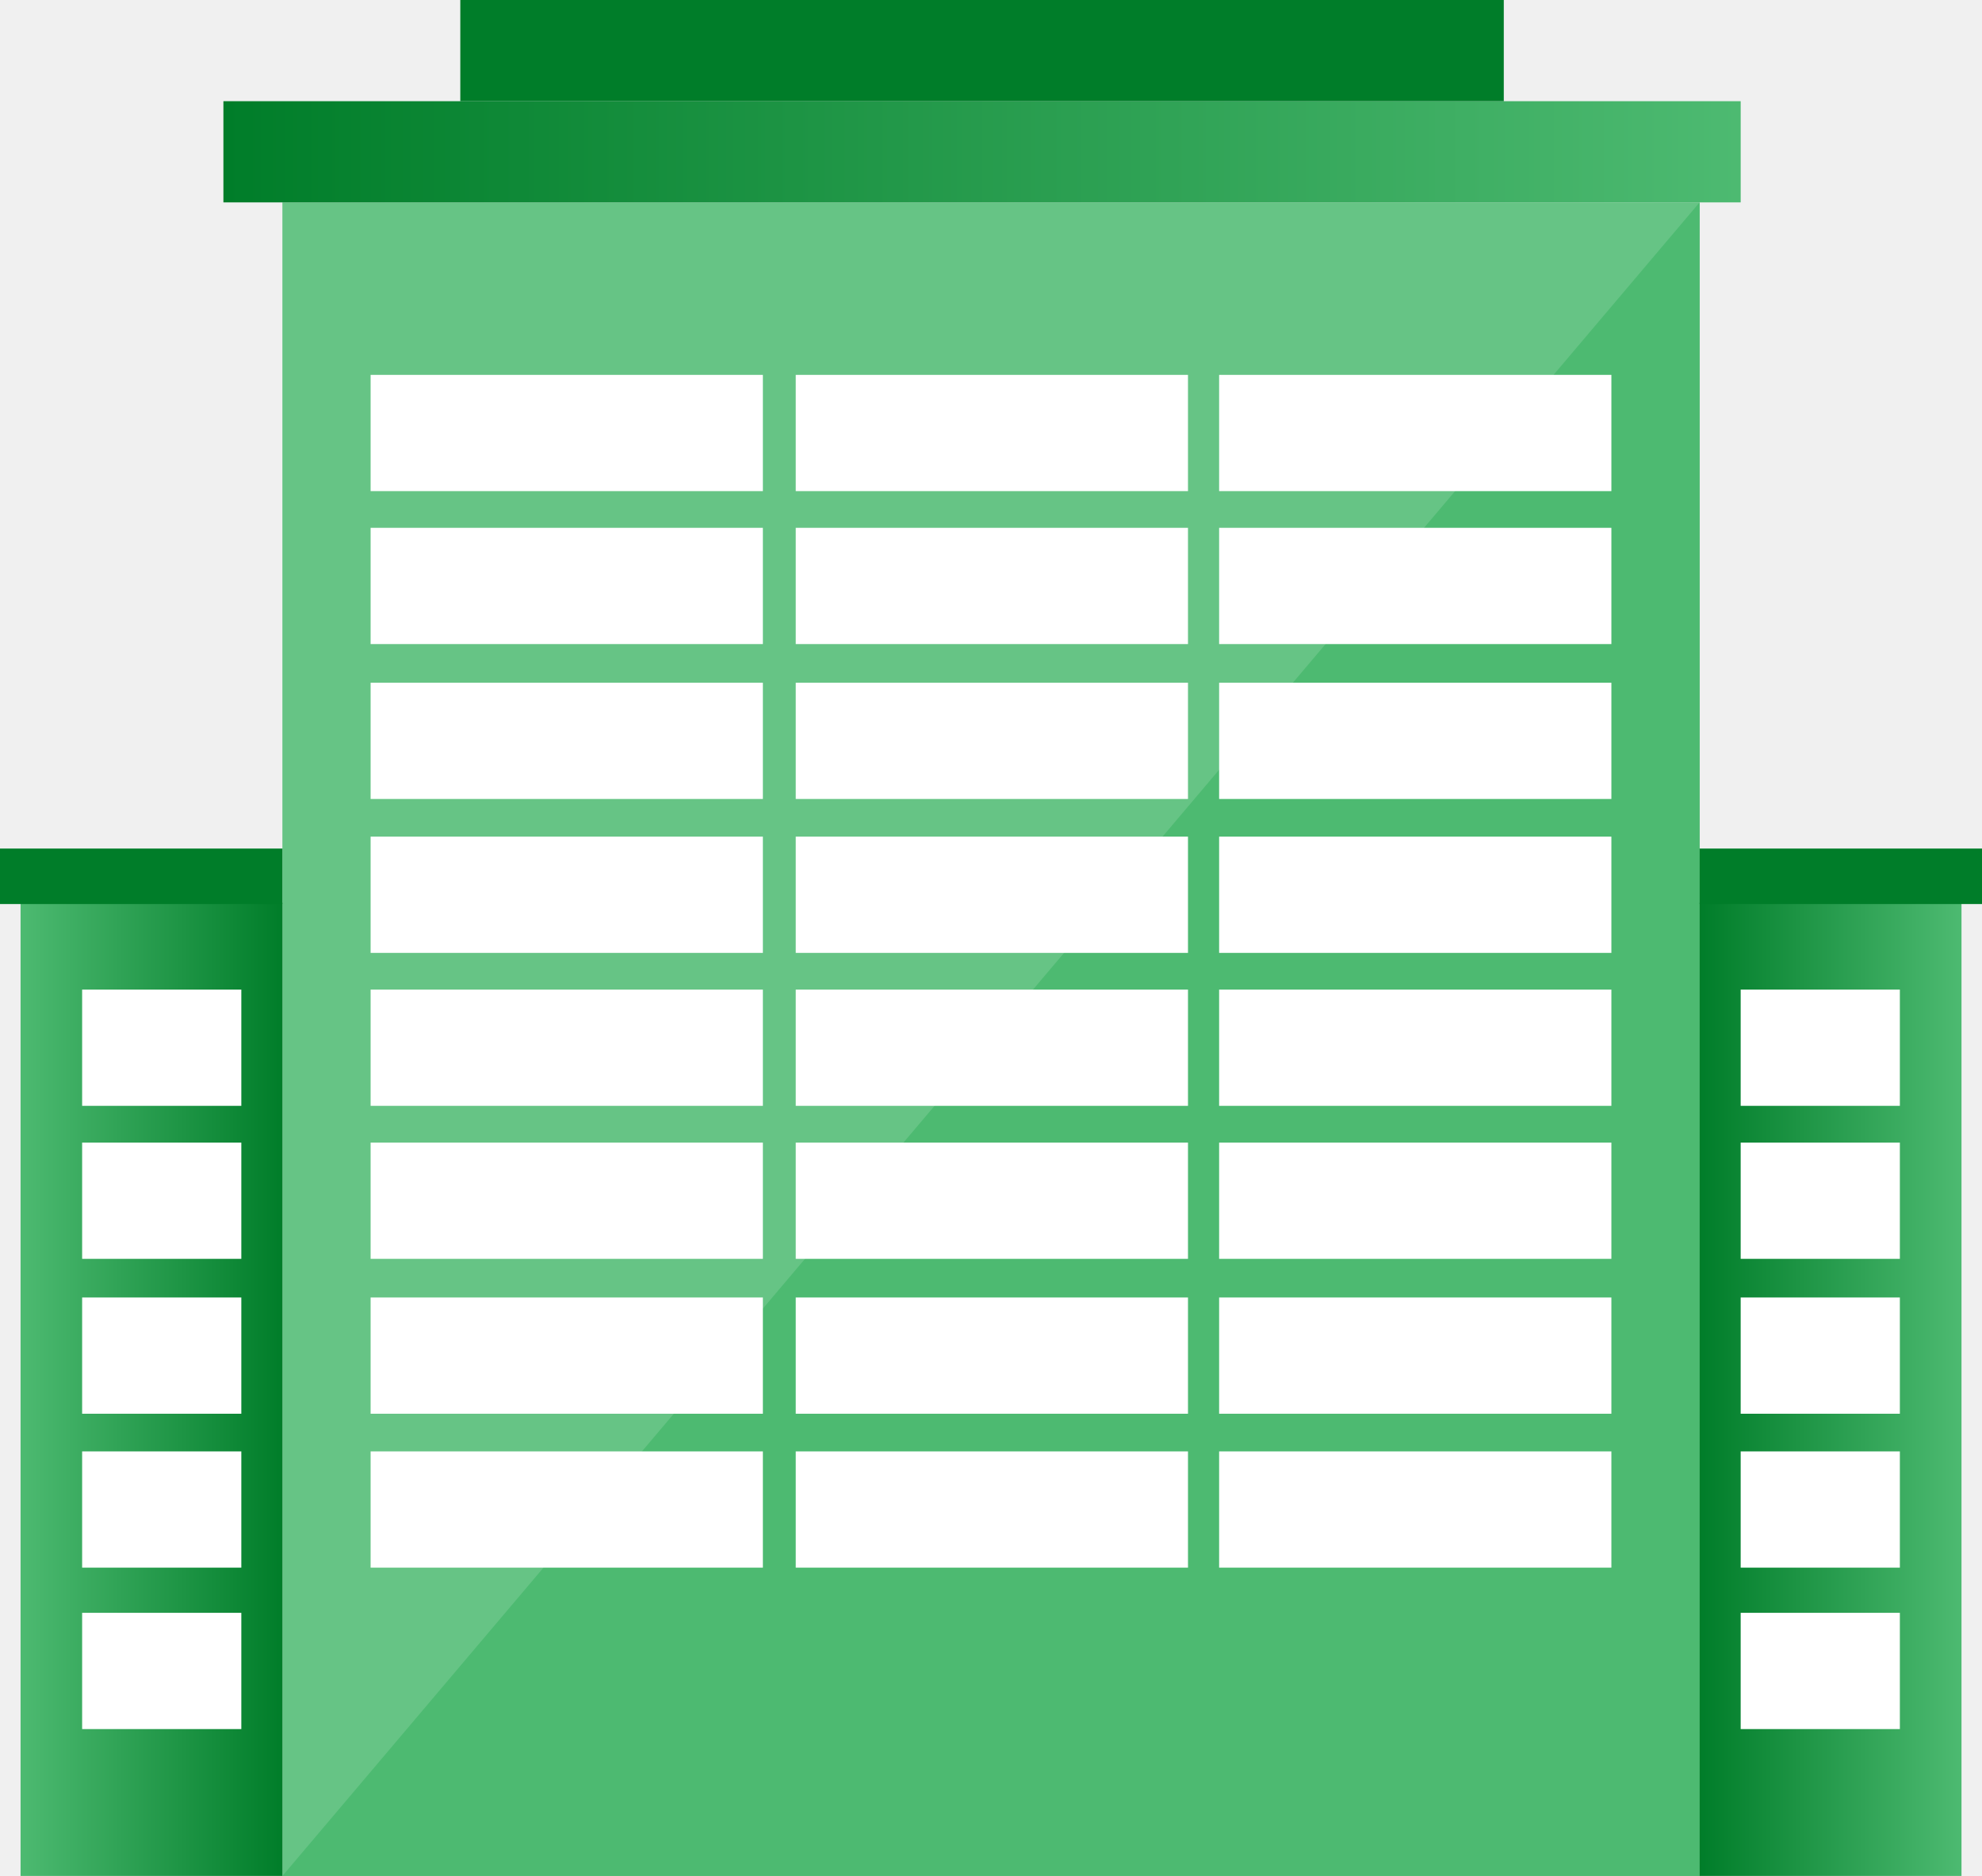
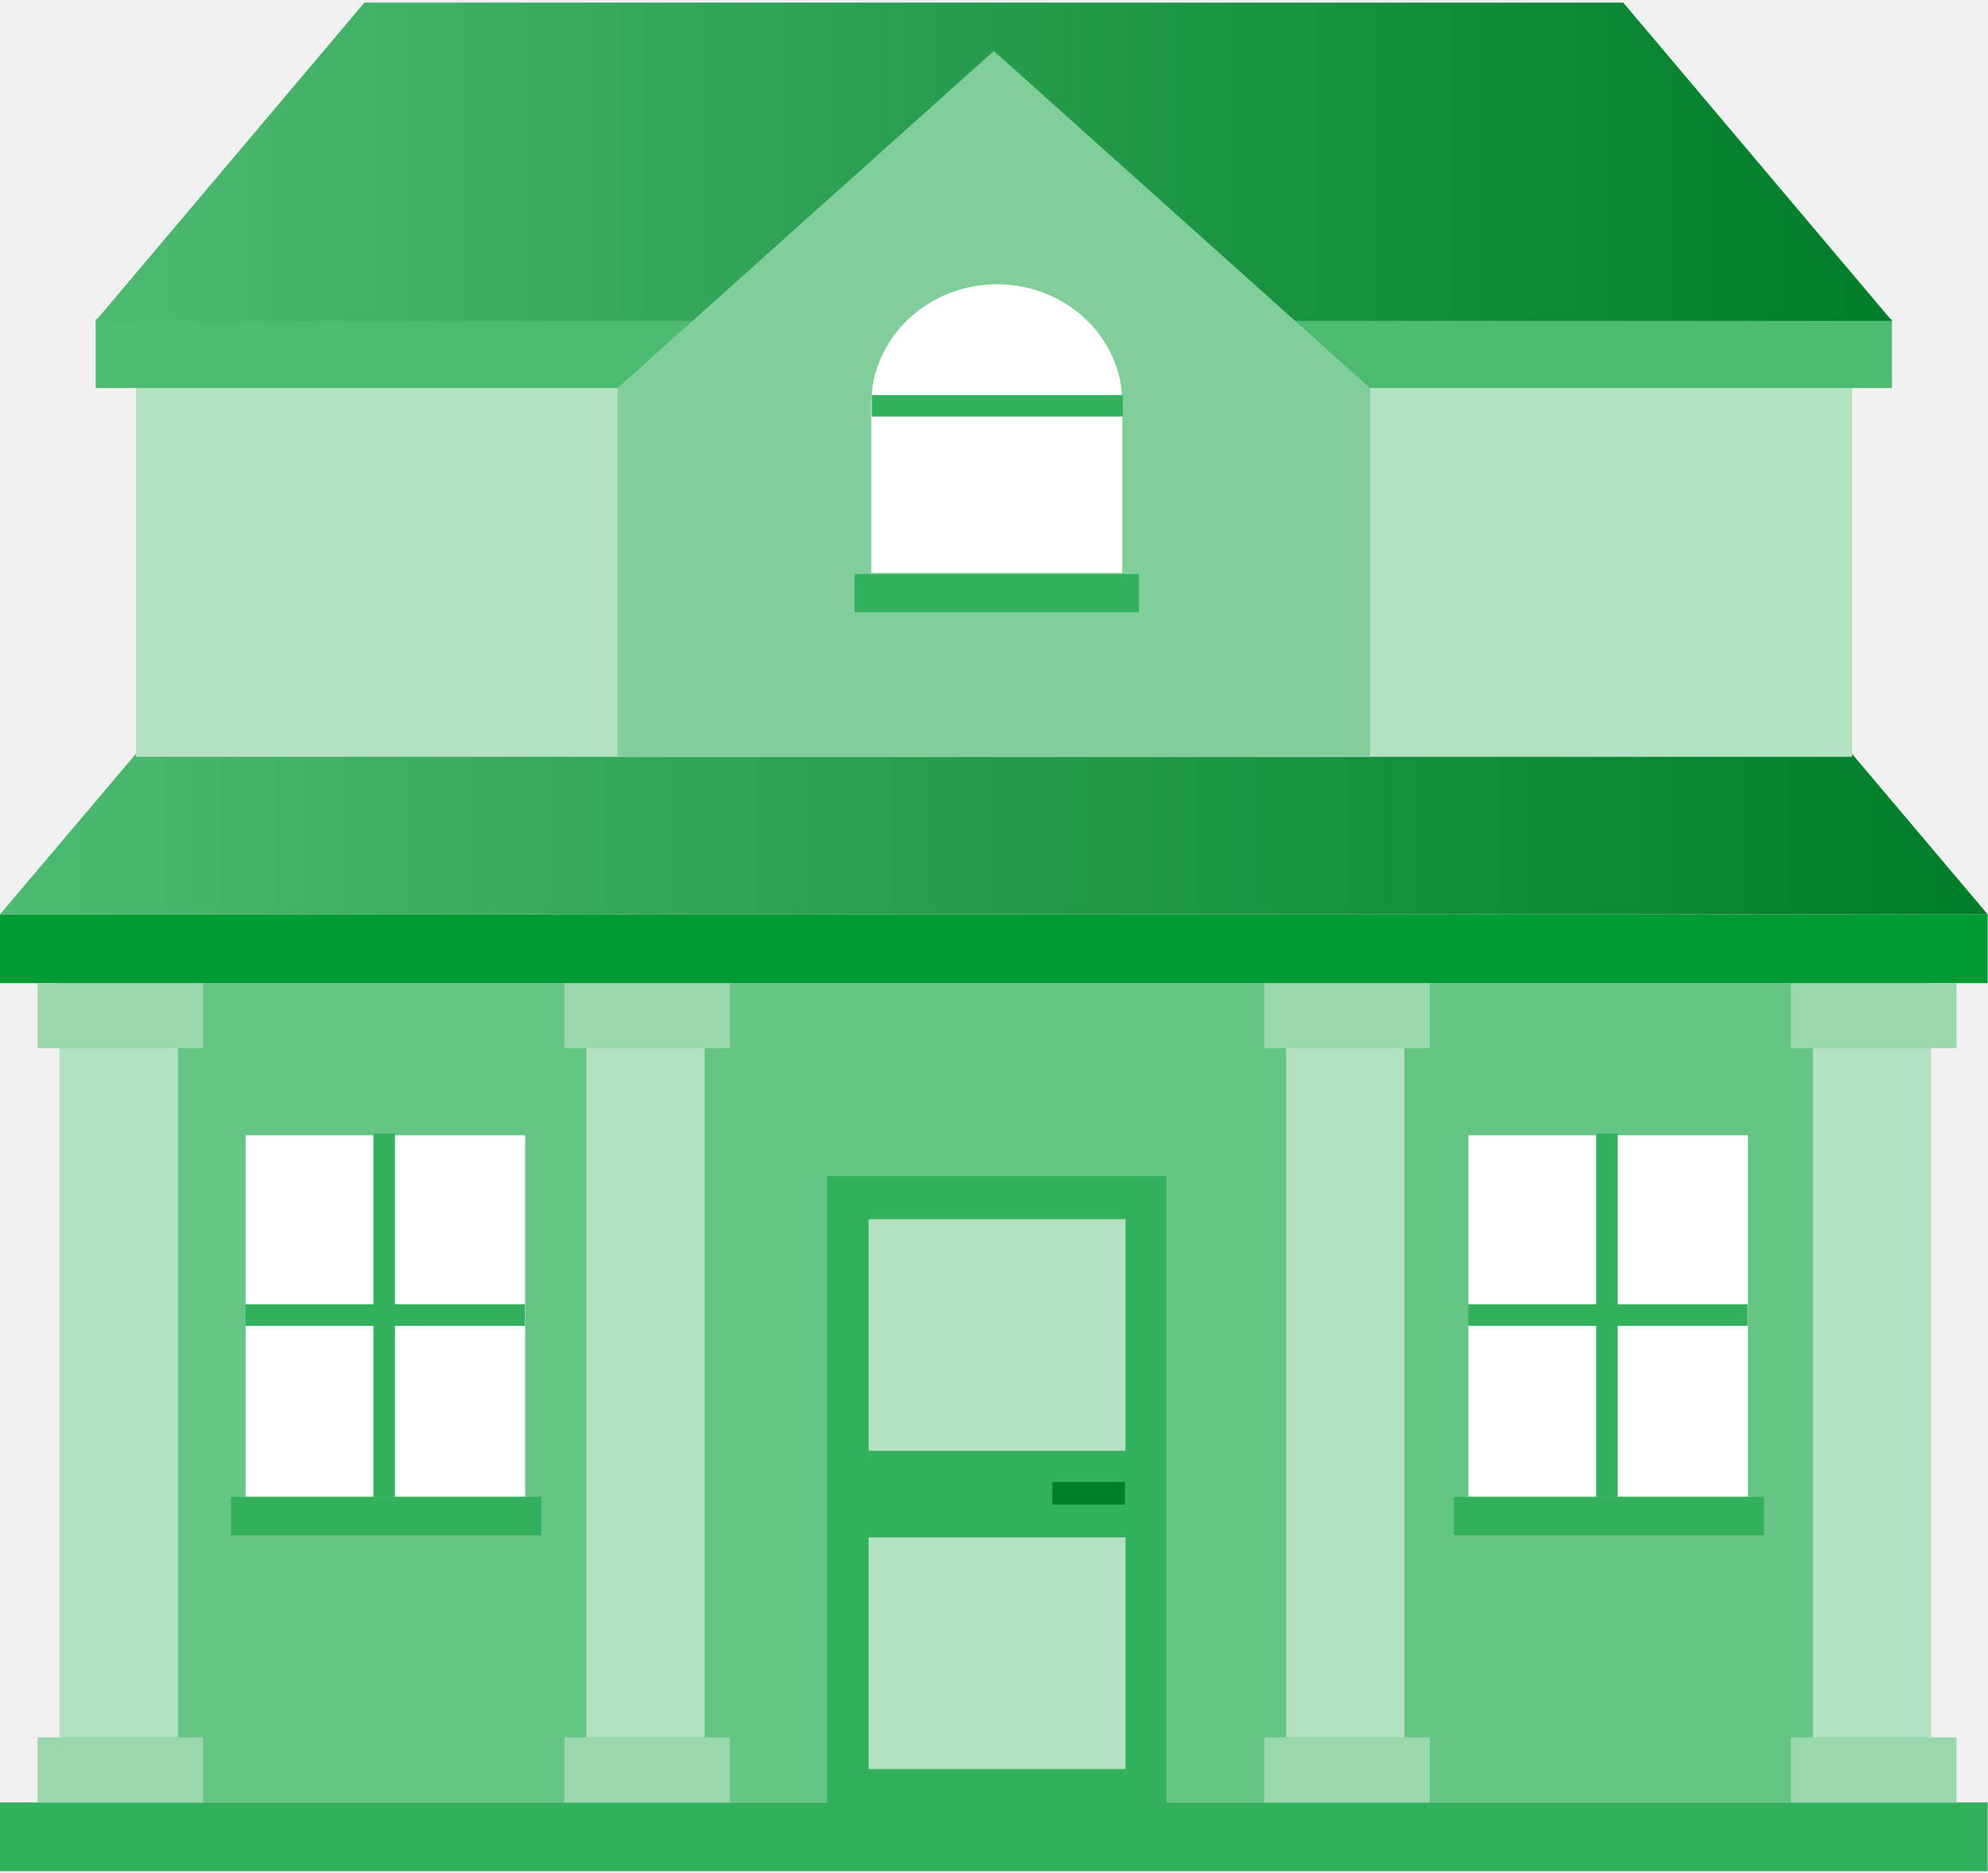
- <svg xmlns="http://www.w3.org/2000/svg" xmlns:xlink="http://www.w3.org/1999/xlink" viewBox="0 0 367.29 347.59">
+ <svg xmlns="http://www.w3.org/2000/svg" width="669" height="630" viewBox="0 0 669 630" fill="none">
+   <path d="M668.882 606.448H0V629.6H668.882V606.448Z" fill="#33B05C" />
+   <path d="M668.882 307.639H0V330.791H668.882V307.639Z" fill="#009C33" />
+   <path d="M636.686 107.409H32.196V130.561H636.686V107.409Z" fill="#4DBA71" />
+   <path d="M648.805 330.791H20.077V606.448H648.805V330.791Z" fill="#66C485" />
+   <path d="M558.367 176.865L334.441 210.87H81.937L0 307.639H334.441H668.882L558.367 176.865Z" fill="url(#paint0_linear)" />
+   <path d="M623.301 130.561H45.761V254.643H623.301V130.561Z" fill="#B3E1C2" />
+   <path d="M546.248 0.872H122.635L32.196 107.951H334.441H636.686L546.248 0.872Z" fill="url(#paint1_linear)" />
+   <path d="M334.44 17.151L207.827 130.561V254.642H334.44H461.054V130.561L334.44 17.151Z" fill="#80CE99" />
+   <path d="M68.371 330.791H12.661V352.677H68.371V330.791Z" fill="#99D7AD" />
+   <path d="M68.371 584.562H12.661V606.448H68.371V584.562Z" fill="#99D7AD" />
+   <path d="M59.87 352.678H20.077V584.562H59.87V352.678Z" fill="#B3E1C2" />
+   <path d="M245.631 330.791H189.921V352.677H245.631V330.791Z" fill="#99D7AD" />
+   <path d="M245.631 584.562H189.921V606.448H245.631V584.562Z" fill="#99D7AD" />
+   <path d="M237.13 352.678H197.337V584.562H237.13V352.678Z" fill="#B3E1C2" />
+   <path d="M481.132 330.791H425.422V352.677H481.132V330.791Z" fill="#99D7AD" />
+   <path d="M481.132 584.562H425.422V606.448H481.132V584.562Z" fill="#99D7AD" />
+   <path d="M472.631 352.678H432.839V584.562H472.631V352.678Z" fill="#B3E1C2" />
+   <path d="M658.392 330.791H602.682V352.677H658.392V330.791Z" fill="#99D7AD" />
+   <path d="M658.392 584.562H602.682V606.448H658.392V584.562Z" fill="#99D7AD" />
+   <path d="M649.89 352.678H610.097V584.562H649.89V352.678Z" fill="#B3E1C2" />
+   <path d="M392.501 395.726H278.368V607.171H392.501V395.726Z" fill="#33B05C" />
+   <path d="M378.756 410.196H292.297V488.154H378.756V410.196Z" fill="#B3E1C2" />
+   <path d="M378.756 517.275H292.297V595.233H378.756V517.275Z" fill="#B3E1C2" />
+   <path d="M378.575 498.645H354.156V506.242H378.575V498.645Z" fill="#007D29" />
+   <path d="M176.715 381.98H82.659V503.529H176.715V381.98Z" fill="white" />
+   <path d="M182.141 503.71H77.775V516.552H182.141V503.71Z" fill="#33B05C" />
+   <path d="M132.904 503.661L132.904 381.389H125.669L125.669 503.661H132.904Z" fill="#33B05C" />
+   <path d="M82.59 446.104H176.645V438.869H82.59V446.104Z" fill="#33B05C" />
+   <path d="M588.211 381.98H494.156V503.529H588.211V381.98Z" fill="white" />
+   <path d="M593.637 503.71H489.272V516.552H593.637V503.71Z" fill="#33B05C" />
+   <path d="M544.385 503.677V381.404H537.15V503.677H544.385Z" fill="#33B05C" />
+   <path d="M494.054 446.104H588.11V438.869H494.054V446.104Z" fill="#33B05C" />
+   <path d="M335.527 95.652C312.193 95.652 293.201 113.739 293.201 135.806V192.782H377.671V135.806C377.852 113.739 358.86 95.652 335.527 95.652Z" fill="white" />
+   <path d="M293.378 140.153H377.847V132.918H293.378V140.153Z" fill="#33B05C" />
+   <path d="M383.278 193.144H287.594V205.987H383.278V193.144Z" fill="#33B05C" />
  <defs>
-     <style>.cls-1{fill:#66c485;}.cls-2{fill:#4dba71;}.cls-3{fill:url(#HDI_Verlauf_dunkel);}.cls-4{fill:url(#Unbenannter_Verlauf_2);}.cls-5{fill:#fff;}.cls-6{fill:url(#Unbenannter_Verlauf_2-2);}.cls-7{fill:#007d29;}</style>
-     <linearGradient id="HDI_Verlauf_dunkel" x1="3.81" y1="257.43" x2="52.33" y2="257.43" gradientUnits="userSpaceOnUse">
-       <stop offset="0" stop-color="#4dba71" />
-       <stop offset="1" stop-color="#007d29" />
+     <linearGradient id="paint0_linear" x1="0" y1="242.203" x2="668.94" y2="242.203" gradientUnits="userSpaceOnUse">
+       <stop offset="1.68566e-05" stop-color="#4DBA71" />
+       <stop offset="0.999" stop-color="#007D29" />
    </linearGradient>
-     <linearGradient id="Unbenannter_Verlauf_2" x1="314.96" y1="257.43" x2="363.49" y2="257.43" gradientUnits="userSpaceOnUse">
-       <stop offset="0" stop-color="#007d29" />
-       <stop offset="1" stop-color="#4dba71" />
+     <linearGradient id="paint1_linear" x1="32.223" y1="54.421" x2="636.717" y2="54.421" gradientUnits="userSpaceOnUse">
+       <stop offset="1.68566e-05" stop-color="#4DBA71" />
+       <stop offset="0.999" stop-color="#007D29" />
    </linearGradient>
-     <linearGradient id="Unbenannter_Verlauf_2-2" x1="41.4" y1="28.12" x2="322.57" y2="28.12" xlink:href="#Unbenannter_Verlauf_2" />
  </defs>
-   <g id="Pricetag">
-     <rect class="cls-1" x="52.33" y="37.5" width="262.63" height="310.1" />
-     <polygon class="cls-2" points="314.96 347.59 52.34 347.59 314.96 37.5 314.96 347.59" />
-     <rect class="cls-3" x="3.81" y="167.27" width="48.53" height="180.32" />
-     <rect class="cls-4" x="314.96" y="167.27" width="48.53" height="180.32" />
-     <rect class="cls-5" x="15.22" y="183.36" width="29.5" height="21.54" />
-     <rect class="cls-5" x="15.22" y="211.71" width="29.5" height="21.54" />
-     <rect class="cls-5" x="15.22" y="240.41" width="29.5" height="21.54" />
-     <rect class="cls-5" x="15.22" y="268.93" width="29.5" height="21.54" />
-     <rect class="cls-5" x="68.68" y="183.36" width="72.69" height="21.54" />
-     <rect class="cls-5" x="68.68" y="211.71" width="72.69" height="21.54" />
-     <rect class="cls-5" x="68.68" y="240.41" width="72.69" height="21.54" />
-     <rect class="cls-5" x="68.68" y="268.93" width="72.69" height="21.54" />
-     <rect class="cls-5" x="68.68" y="69.46" width="72.69" height="21.54" />
-     <rect class="cls-5" x="68.68" y="97.8" width="72.69" height="21.54" />
-     <rect class="cls-5" x="68.68" y="126.5" width="72.69" height="21.54" />
-     <rect class="cls-5" x="68.68" y="155.02" width="72.69" height="21.54" />
-     <rect class="cls-5" x="147.46" y="183.36" width="72.69" height="21.54" />
-     <rect class="cls-5" x="147.46" y="211.71" width="72.69" height="21.54" />
-     <rect class="cls-5" x="147.46" y="240.41" width="72.69" height="21.54" />
-     <rect class="cls-5" x="147.46" y="268.93" width="72.69" height="21.54" />
-     <rect class="cls-5" x="147.46" y="69.46" width="72.69" height="21.54" />
-     <rect class="cls-5" x="147.46" y="97.8" width="72.69" height="21.54" />
-     <rect class="cls-5" x="147.46" y="126.5" width="72.69" height="21.54" />
-     <rect class="cls-5" x="147.46" y="155.02" width="72.69" height="21.54" />
-     <rect class="cls-5" x="225.92" y="183.36" width="72.69" height="21.54" />
-     <rect class="cls-5" x="225.92" y="211.71" width="72.69" height="21.54" />
-     <rect class="cls-5" x="225.92" y="240.41" width="72.69" height="21.54" />
-     <rect class="cls-5" x="225.92" y="268.93" width="72.69" height="21.54" />
-     <rect class="cls-5" x="225.92" y="69.46" width="72.69" height="21.54" />
-     <rect class="cls-5" x="225.92" y="97.8" width="72.69" height="21.54" />
-     <rect class="cls-5" x="225.92" y="126.5" width="72.69" height="21.54" />
-     <rect class="cls-5" x="225.92" y="155.02" width="72.69" height="21.54" />
-     <rect class="cls-5" x="15.22" y="298.84" width="29.5" height="21.54" />
-     <rect class="cls-5" x="322.57" y="183.36" width="29.5" height="21.54" />
-     <rect class="cls-5" x="322.57" y="211.71" width="29.5" height="21.54" />
-     <rect class="cls-5" x="322.57" y="240.41" width="29.5" height="21.54" />
-     <rect class="cls-5" x="322.57" y="268.93" width="29.5" height="21.54" />
-     <rect class="cls-5" x="322.57" y="298.84" width="29.5" height="21.54" />
-     <rect class="cls-6" x="41.4" y="18.75" width="281.17" height="18.75" />
-     <rect class="cls-7" x="85.3" width="193.37" height="18.75" />
-     <rect class="cls-7" x="314.96" y="157.23" width="52.33" height="10.28" />
-     <rect class="cls-7" y="157.23" width="52.33" height="10.28" />
-   </g>
</svg>
